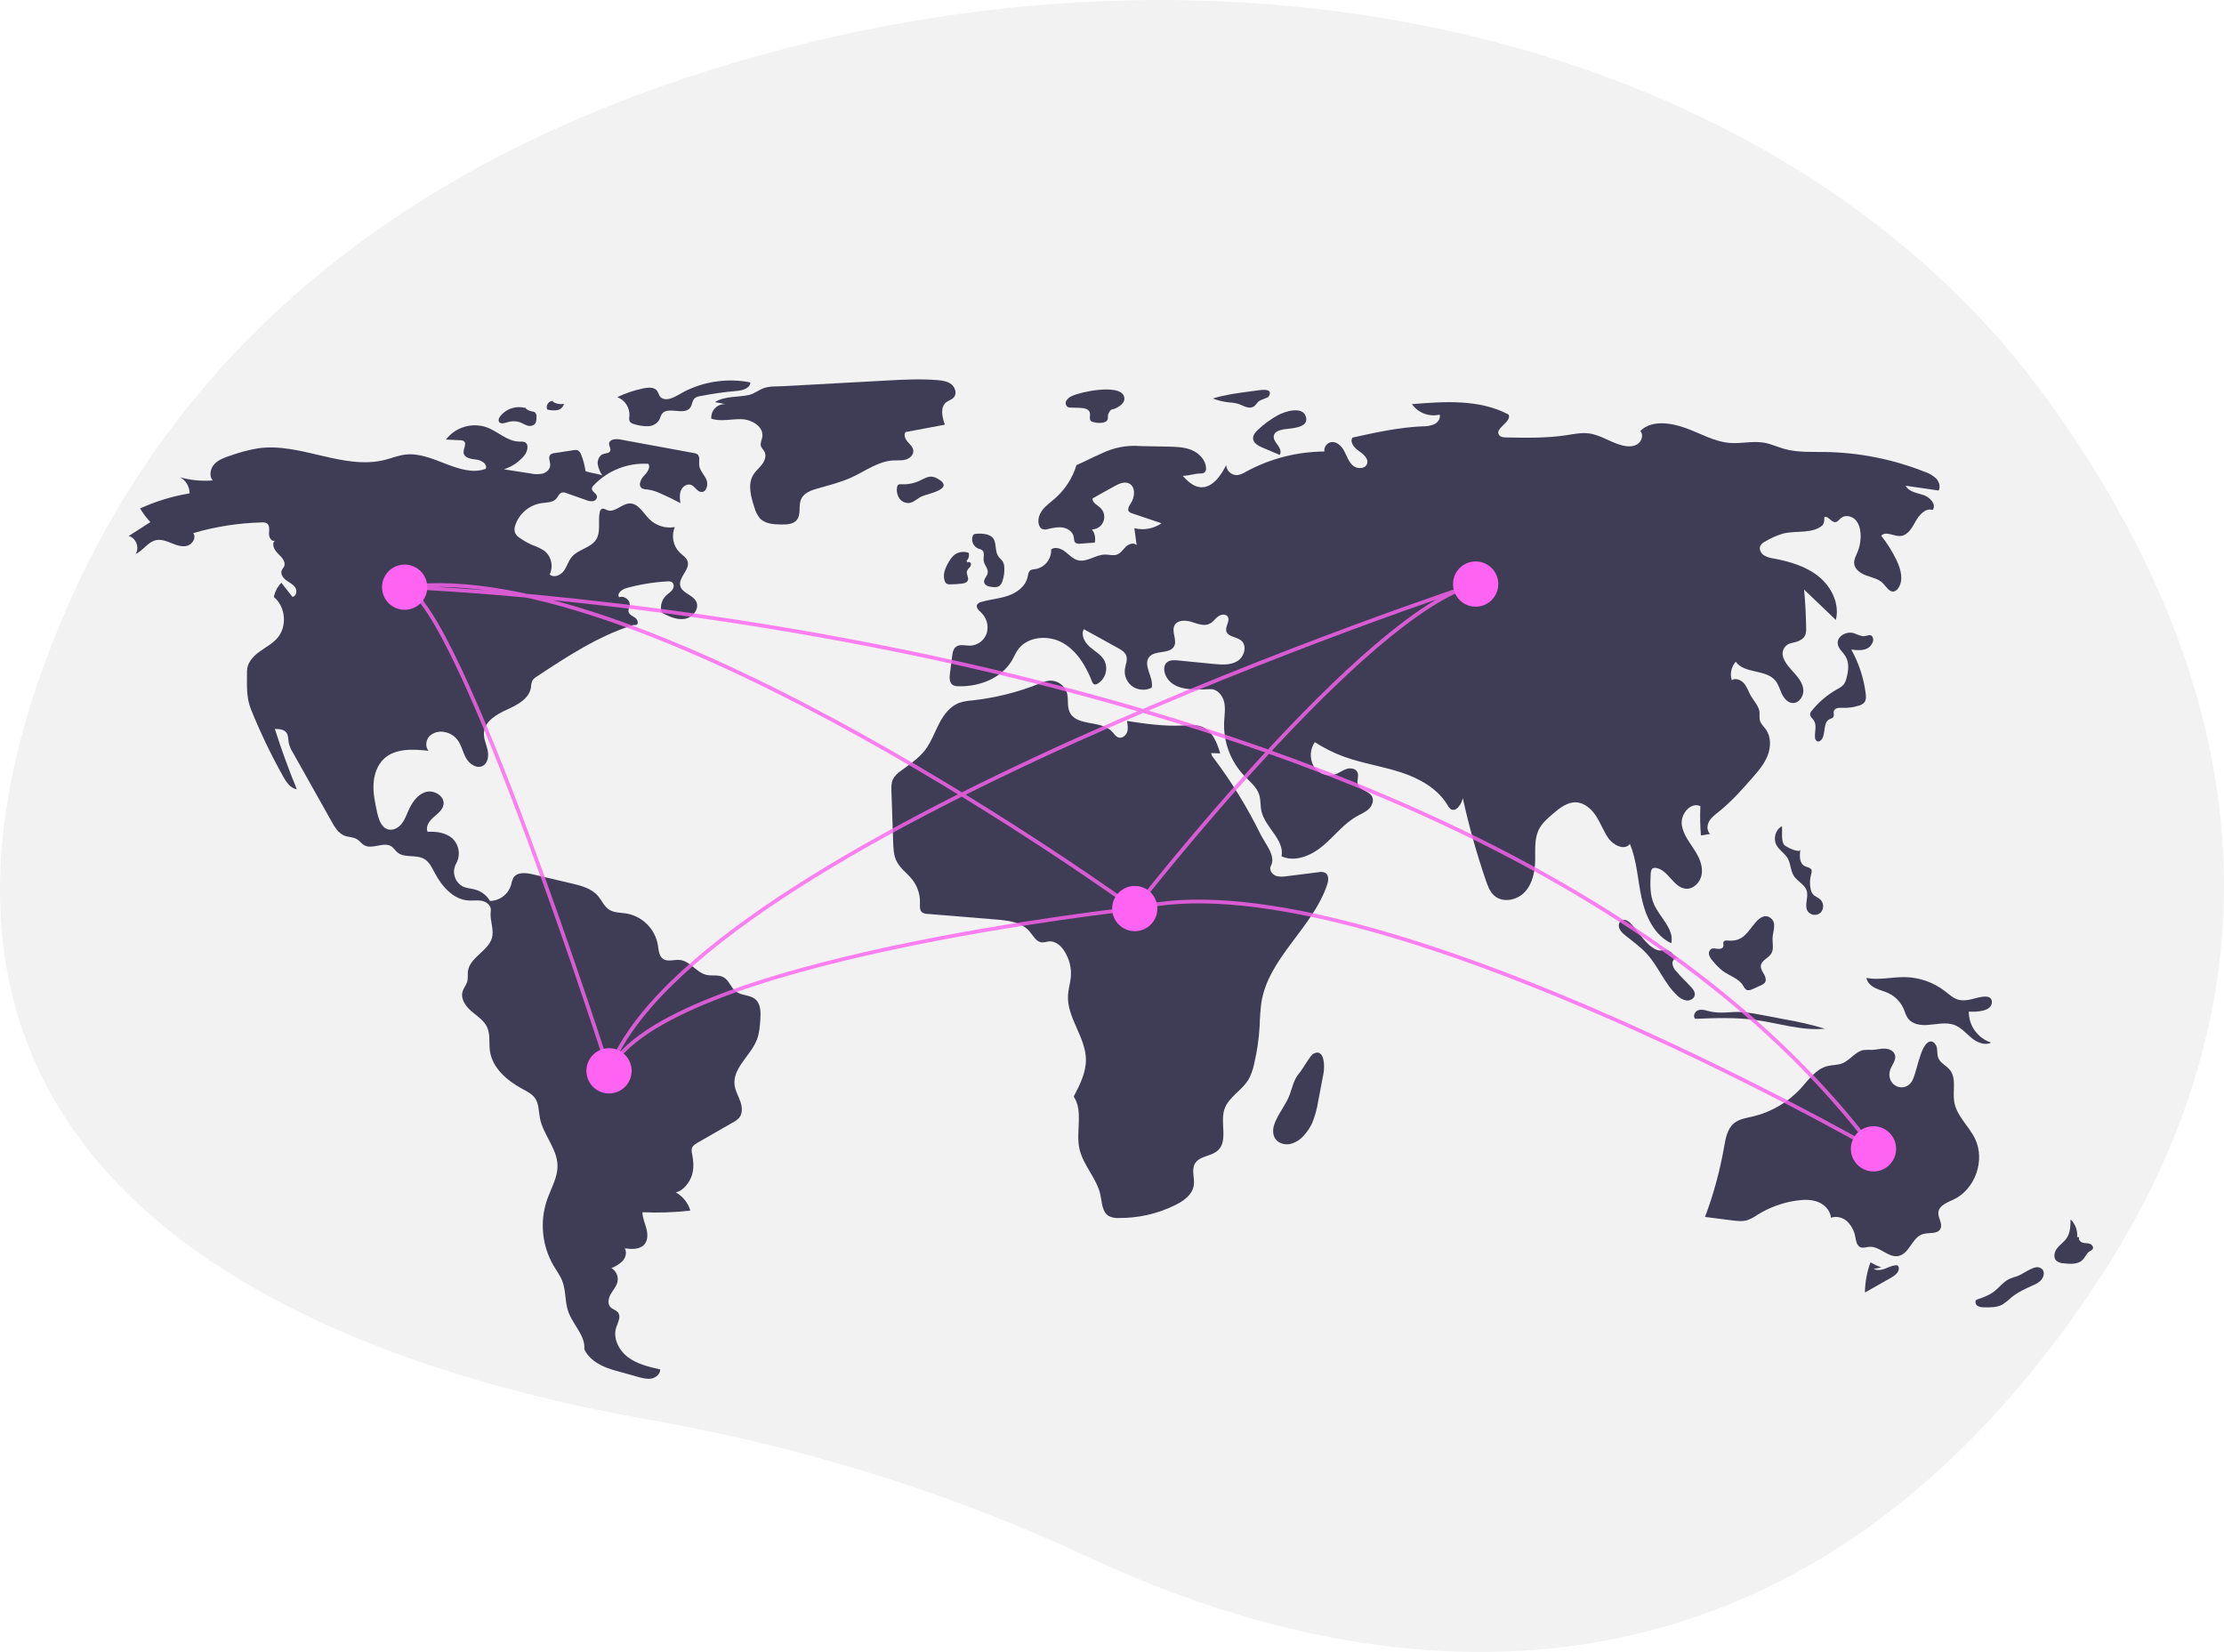
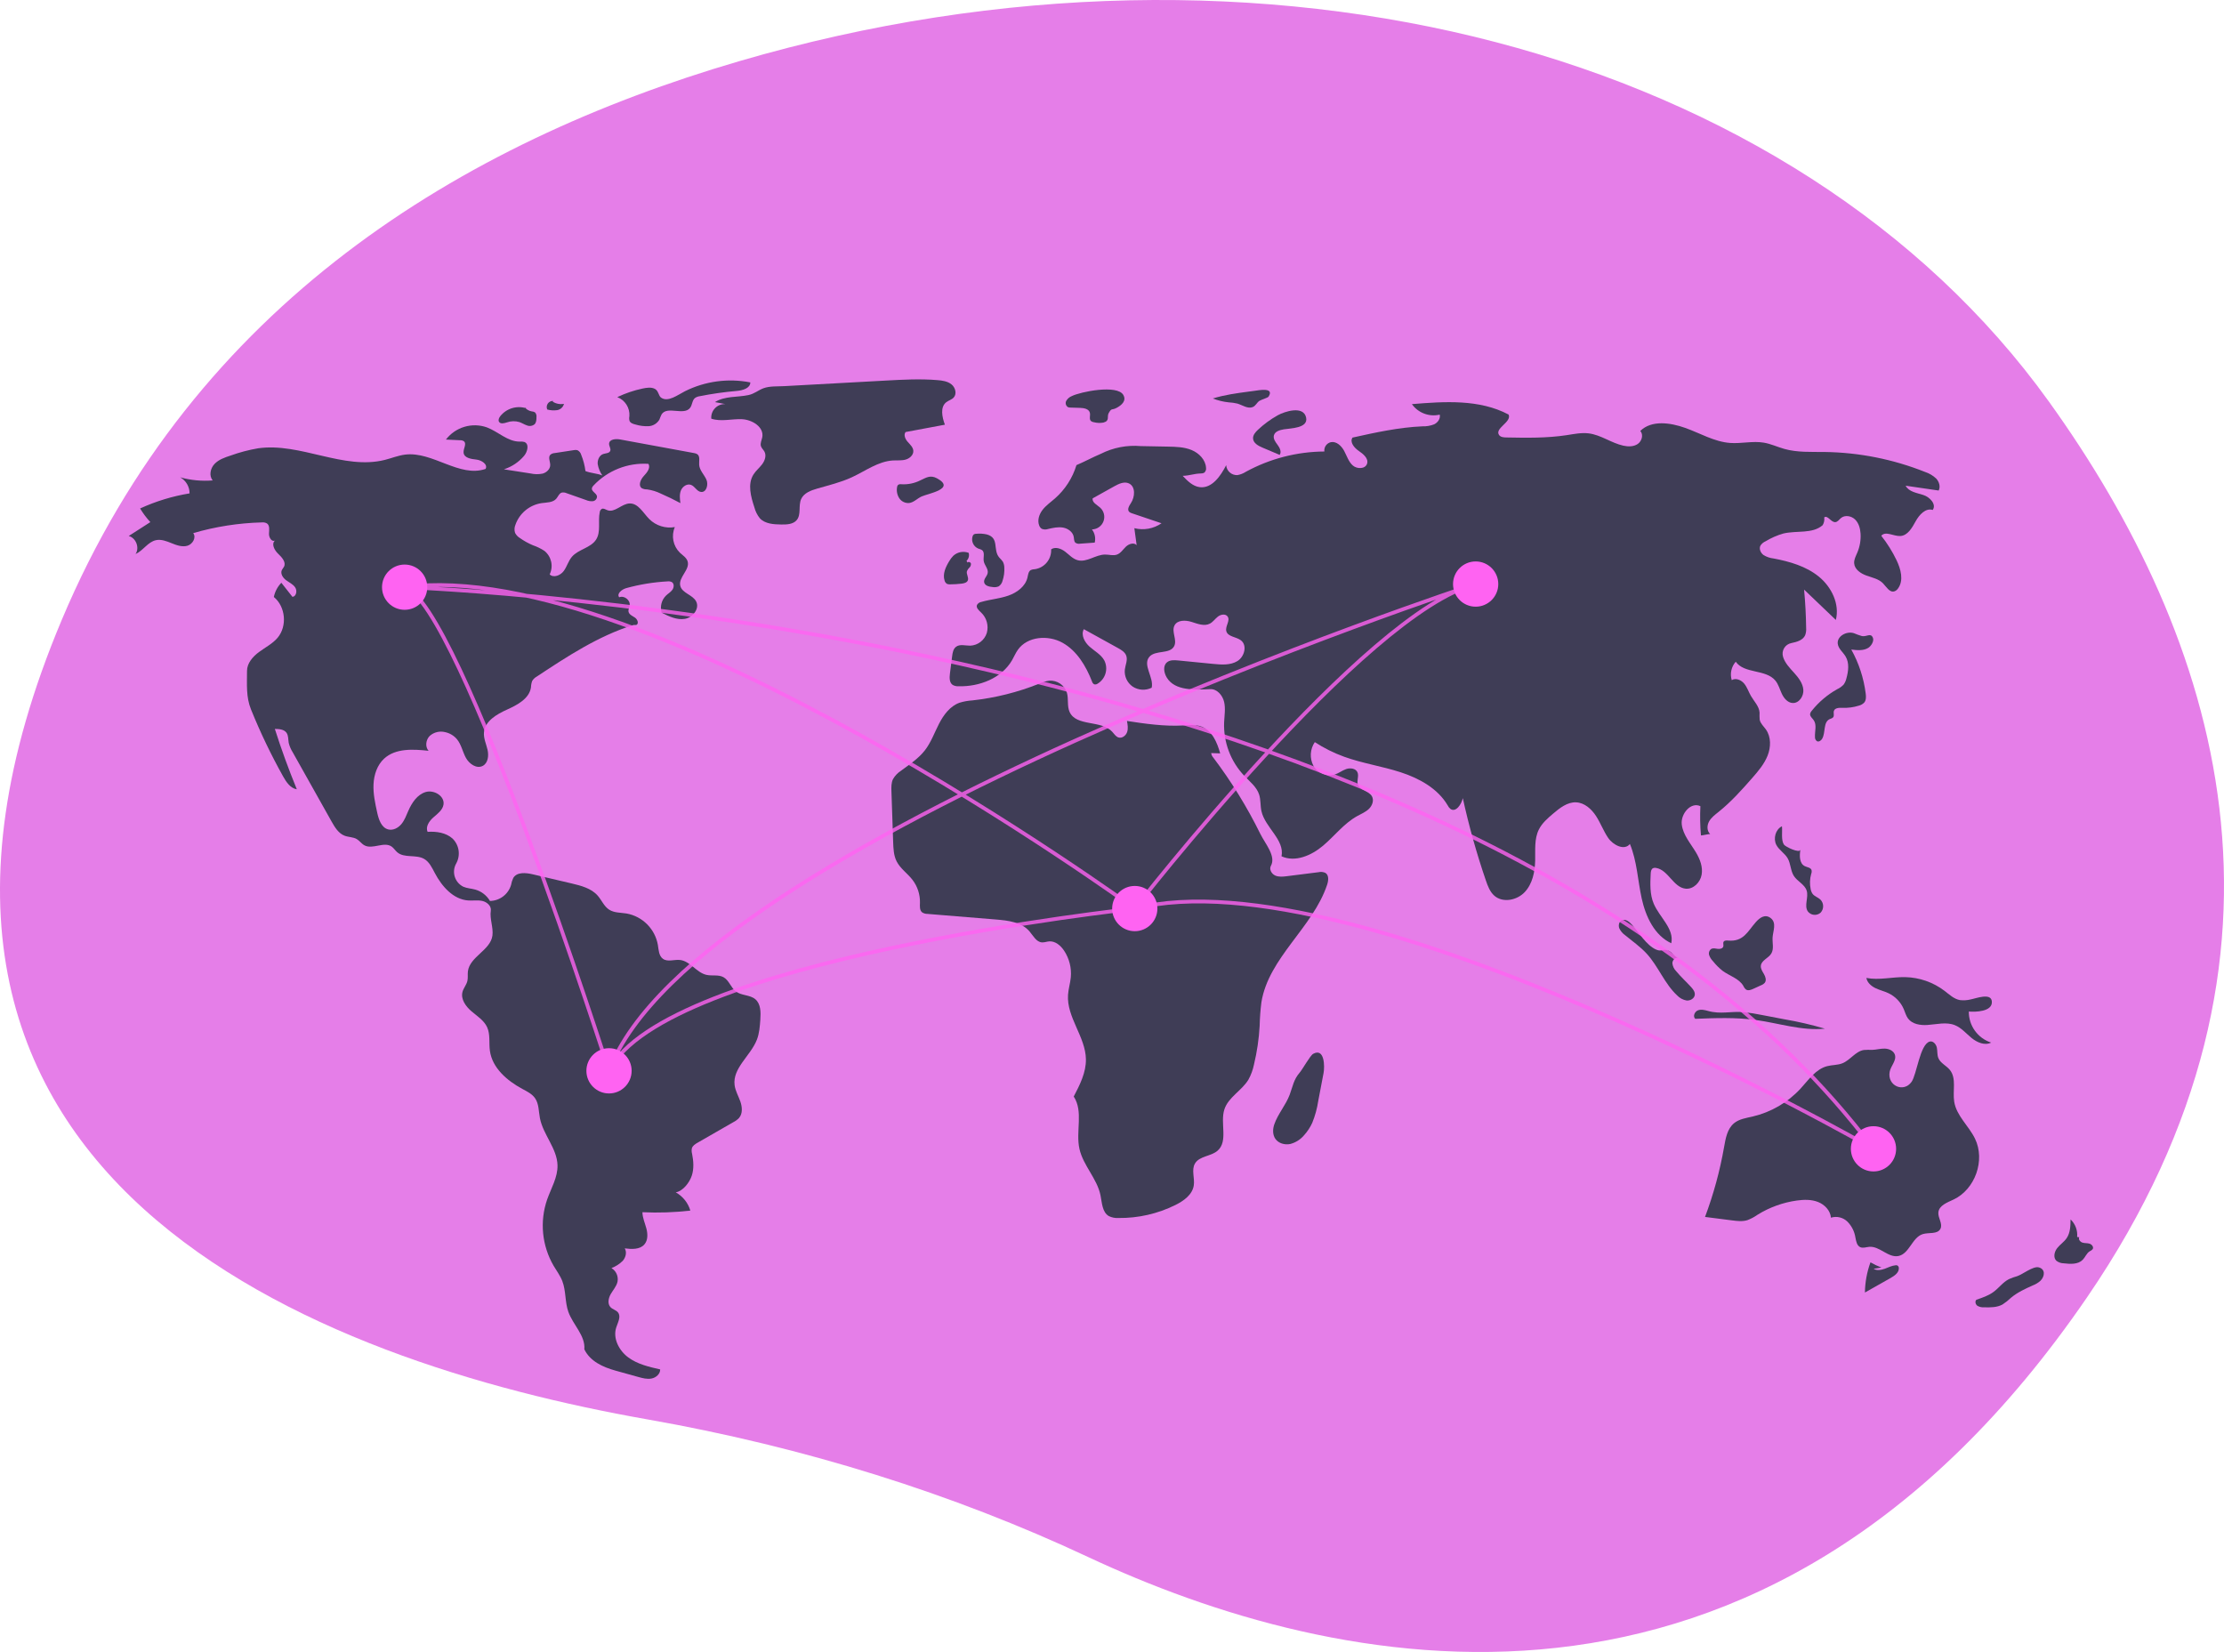
<svg xmlns="http://www.w3.org/2000/svg" id="e37c00f5-ff96-45aa-87ea-1a24b78ba7bd" data-name="Layer 1" width="1176.606" height="873.979" viewBox="0 0 1176.606 873.979">
-   <path d="M1095.664,225.463C962.121,39.632,680.019-35.748,402.58,45.439,255.907,88.36,114.487,174.358,44.402,340.88-80.881,638.554,182.167,733.624,354.172,763.924c83.172,14.651,161.507,39.263,233.089,72.771C716.045,896.979,944,950.398,1115.894,699.286,1240.482,517.28,1184.616,349.244,1095.664,225.463Z" transform="translate(-11.69692 -13.01074)" fill="#f2f2f2" />
+   <path d="M1095.664,225.463C962.121,39.632,680.019-35.748,402.58,45.439,255.907,88.36,114.487,174.358,44.402,340.88-80.881,638.554,182.167,733.624,354.172,763.924c83.172,14.651,161.507,39.263,233.089,72.771C716.045,896.979,944,950.398,1115.894,699.286,1240.482,517.28,1184.616,349.244,1095.664,225.463Z" transform="translate(-11.69692 -13.01074)" fill="#E57EE8" />
  <path d="M321.429,262.228a34.385,34.385,0,0,0-2.248-8.605,3.895,3.895,0,0,0-1.98-2.439,4.08,4.08,0,0,0-1.965-.022l-10.087,1.544a3.867,3.867,0,0,0-2.302.894c-1.314,1.382-.02,3.607-.06,5.513-.045,2.143-1.95,3.883-4.015,4.459a15.177,15.177,0,0,1-6.38-.079l-14.105-2.192a23.256,23.256,0,0,0,10.671-7.121c1.856-2.199,2.844-6.304.161-7.345a6.585,6.585,0,0,0-2.45-.197c-6.391.05-11.419-5.286-17.402-7.533a19.241,19.241,0,0,0-21.655,6.455l7.514.362a3.335,3.335,0,0,1,2.001.534c1.647,1.353-.401,3.952-.169,6.07.301,2.752,3.956,3.34,6.711,3.619s6.25,2.517,4.925,4.948c-13.847,4.769-27.937-9.323-42.479-7.588-3.68.439-7.156,1.885-10.749,2.794-21.951,5.554-44.644-9.264-67.068-6.126a85.163,85.163,0,0,0-14.64,3.861c-3.052,1.002-6.235,2.085-8.453,4.409s-3.061,6.298-.961,8.729a49.126,49.126,0,0,1-17.216-1.636,9.645,9.645,0,0,1,4.959,8.5A102.145,102.145,0,0,0,85.821,282.014a44.073,44.073,0,0,0,5.416,7.215l-11.445,7.353c3.867.974,5.866,6.247,3.617,9.54,4.009-1.784,6.494-6.398,10.782-7.333,2.809-.613,5.667.536,8.331,1.616s5.593,2.126,8.352,1.316,4.793-4.387,3.04-6.666a142.719,142.719,0,0,1,36.253-5.664,4.547,4.547,0,0,1,2.746.521c1.598,1.109,1.178,3.504,1.092,5.447s1.429,4.497,3.165,3.621c-2.043,1.772-.297,5.108,1.664,6.971s4.323,4.434,3.123,6.858c-.313.633-.845,1.139-1.146,1.777-.89,1.884.523,4.081,2.189,5.332s3.707,2.126,4.864,3.858.632,4.765-1.438,5.007l-5.882-7.469a15.314,15.314,0,0,0-3.974,7.53c6.238,5.099,7.176,15.478,1.954,21.613-2.669,3.135-6.464,5.04-9.776,7.486s-6.377,5.928-6.369,10.045c.014,7.113-.567,13.721,2.099,20.316a312.966,312.966,0,0,0,16.99,35.447c1.681,3.006,3.853,6.301,7.258,6.819q-6.455-15.714-11.621-31.917c2.243.009,4.836.187,6.151,2.004,1.089,1.505.855,3.551,1.193,5.378a16.659,16.659,0,0,0,2.124,4.994L187.123,447.636c1.704,3.034,3.658,6.292,6.913,7.521,2.082.786,4.49.638,6.406,1.769,1.502.887,2.513,2.46,4.044,3.296,4.329,2.361,10.349-2.167,14.394.652,1.157.806,1.893,2.087,2.958,3.01,3.736,3.236,9.865,1.071,14.179,3.485,2.78,1.556,4.22,4.667,5.703,7.486,3.714,7.062,9.723,13.981,17.683,14.543,2.5.177,5.054-.297,7.498.259s4.85,2.689,4.457,5.164c-.673,4.244,1.424,8.891.861,13.151-1.026,7.76-12.032,11.169-12.978,18.939-.207,1.701.117,3.457-.288,5.122-.496,2.041-2.029,3.702-2.574,5.731-1.032,3.844,1.722,7.67,4.748,10.256s6.635,4.816,8.289,8.437c1.748,3.827.89,8.289,1.458,12.457,1.241,9.1,9.102,15.847,17.191,20.197,2.465,1.325,5.111,2.608,6.706,4.908,2.082,3.001,1.875,6.957,2.57,10.543,1.703,8.782,9.095,16.017,9.305,24.96.149,6.356-3.384,12.122-5.495,18.12a42.257,42.257,0,0,0,3.451,35.046c1.579,2.666,3.467,5.18,4.584,8.07,1.993,5.158,1.346,11.02,3.184,16.235,2.43,6.895,9.106,12.589,8.467,19.872,3.031,6.294,9.724,9.387,16.454,11.26l12.062,3.357c2.309.643,4.723,1.291,7.074.825s4.596-2.418,4.535-4.815c-5.915-1.334-12.019-2.752-16.895-6.357s-8.216-10.023-6.366-15.797c.858-2.678,2.683-5.769.948-7.982-.993-1.267-2.81-1.598-3.931-2.753-1.748-1.803-1.147-4.831.109-7.005s3.073-4.116,3.579-6.576a6.861,6.861,0,0,0-3.216-7.138,17.054,17.054,0,0,0,5.97-3.831c1.57-1.793,2.295-4.557,1.06-6.595,3.668.465,7.997.693,10.405-2.113,1.923-2.24,1.79-5.59,1.031-8.442s-2.044-5.624-2.084-8.575a156.267,156.267,0,0,0,25.353-.86,16.439,16.439,0,0,0-7.708-9.654c3.811-.645,7.282-5.207,8.486-8.879s.897-7.673.153-11.465a6.152,6.152,0,0,1-.114-3.004c.429-1.368,1.772-2.202,3.015-2.916l18.914-10.863a11.017,11.017,0,0,0,3.025-2.233c1.982-2.328,1.688-5.841.673-8.725s-2.64-5.595-3.031-8.627c-1.169-9.068,8.538-15.574,11.813-24.109,1.286-3.35,1.548-6.991,1.796-10.57.267-3.844.287-8.31-2.665-10.787-2.829-2.375-7.251-1.845-10.211-4.054-2.714-2.025-3.651-5.958-6.616-7.594-2.693-1.486-6.07-.541-9.065-1.239-5.274-1.23-8.592-7.308-13.978-7.871-3.039-.318-6.478,1.168-8.969-.602-2.195-1.559-2.283-4.694-2.7-7.353a20.536,20.536,0,0,0-16.575-16.628c-3.133-.502-6.544-.312-9.209-2.033-2.699-1.744-3.937-5.008-6.057-7.422-3.417-3.891-8.798-5.274-13.84-6.459l-20.506-4.821c-3.64-.856-8.332-1.31-10.286,1.879a14.738,14.738,0,0,0-1.217,3.827,11.85,11.85,0,0,1-11.144,8.388,13.179,13.179,0,0,0-7.772-6.013c-2.079-.579-4.305-.644-6.288-1.496a8.833,8.833,0,0,1-3.833-12.253,10.995,10.995,0,0,0-1.879-13.225c-3.487-3.131-8.532-3.887-13.207-3.574-1.225-2.672.823-5.687,3.03-7.629s4.886-3.851,5.366-6.751c.756-4.561-5.064-8.026-9.483-6.666s-7.24,5.652-9.104,9.883c-1.07,2.428-1.979,4.984-3.667,7.031s-4.405,3.513-6.975,2.856c-3.639-.93-5.044-5.253-5.849-8.921-1.081-4.922-2.167-9.912-1.941-14.946s1.923-10.203,5.635-13.61c6.049-5.553,15.328-5.009,23.491-4.123-1.929-2.173-1.452-5.835.612-7.881a8.96,8.96,0,0,1,8.121-1.995,11.191,11.191,0,0,1,6.291,3.762c2.32,2.828,2.979,6.647,4.733,9.857s5.696,5.948,8.923,4.226c2.787-1.488,3.23-5.353,2.536-8.435s-2.167-6.08-1.916-9.229c.479-6.01,6.709-9.627,12.206-12.102S291.737,382.615,292.608,376.65a10.73,10.73,0,0,1,.652-3.42,6.709,6.709,0,0,1,2.461-2.315c16.044-10.603,32.355-21.335,50.692-27.129.954-.301,1.066.034,2.038-.203,1.361-.786.459-2.962-.846-3.838s-3.048-1.549-3.379-3.085c-.243-1.129.422-2.238.595-3.381.425-2.807-2.933-5.399-5.541-4.276-1.473-1.951,1.442-4.217,3.798-4.866a103.15,103.15,0,0,1,21.67-3.54,3.903,3.903,0,0,1,2.466.419c1.231.853,1.074,2.808.201,4.025s-2.229,1.981-3.316,3.011a9.053,9.053,0,0,0-2.348,9.105c3.826,1.946,7.986,3.95,12.223,3.264s7.999-5.447,6.007-9.249c-1.855-3.541-7.426-4.34-8.384-8.221-1.122-4.544,5.31-8.585,3.862-13.035-.635-1.949-2.577-3.097-4.068-4.504a12.221,12.221,0,0,1-2.674-13.552,15.419,15.419,0,0,1-13.523-4.232c-3.234-3.264-5.815-8.414-10.408-8.267-4.215.134-7.845,5.051-11.786,3.551-.97-.369-1.992-1.12-2.931-.68a2.422,2.422,0,0,0-1.093,1.815c-1.002,4.788.721,10.244-1.888,14.382-2.84,4.503-9.409,5.127-12.852,9.187-1.869,2.204-2.593,5.174-4.311,7.498s-5.364,3.801-7.425,1.776a10.235,10.235,0,0,0-2.78-12.445,27.309,27.309,0,0,0-6.141-2.987,36.422,36.422,0,0,1-6.861-3.824,6.758,6.758,0,0,1-2.519-2.695,6.141,6.141,0,0,1,.172-4.262,17.426,17.426,0,0,1,13.867-11.494c2.745-.373,5.94-.242,7.756-2.333.961-1.107,1.465-2.78,2.861-3.229a4.219,4.219,0,0,1,2.641.325l10.245,3.606a7.191,7.191,0,0,0,3.65.604,2.474,2.474,0,0,0,2.14-2.6c-.327-1.701-2.945-2.518-2.707-4.234a2.827,2.827,0,0,1,.857-1.441,36.629,36.629,0,0,1,29.051-11.472c1.293,2.124-.752,4.639-2.454,6.452s-3.069,5.052-1.011,6.448a5.643,5.643,0,0,0,2.728.614,23.819,23.819,0,0,1,7.261,2.202q5.311,2.311,10.417,5.057c-.301-2.245-.588-4.609.263-6.708s3.269-3.745,5.381-2.928c2.036.788,3.079,3.483,5.248,3.73,2.893.329,4.034-3.944,2.826-6.593s-3.6-4.867-3.8-7.772c-.135-1.96.611-4.39-.954-5.576a4.26,4.26,0,0,0-1.847-.648l-39.084-7.192c-2.321-.427-5.674-.1-5.777,2.258-.057,1.316,1.118,2.618.597,3.828-.556,1.291-2.381,1.173-3.711,1.63-2.063.709-3.098,3.158-2.9,5.331a14.834,14.834,0,0,0,2.448,6.008C327.82,263.487,323.971,263.291,321.429,262.228Z" transform="translate(-11.69692 -13.01074)" fill="#3f3d56" />
  <path d="M290.244,229.051a12.656,12.656,0,0,0-13.902,4.164c-.644.847-1.184,2.015-.645,2.933.772,1.315,2.741.796,4.192.325a10.549,10.549,0,0,1,6.621-.158c1.363.468,2.581,1.295,3.95,1.745a3.978,3.978,0,0,0,4.056-.593c.939-.958.998-2.447 1-3.788a3.047,3.047,0,0,0-.776-2.504,3.981,3.981,0,0,0-1.796-.531,6.185,6.185,0,0,1-3.619-2.115" transform="translate(-11.69692 -13.01074)" fill="#3f3d56" />
  <path d="M304.337,225.127a3.22,3.22,0,0,0-3.112,4.534,13.05,13.05,0,0,0,5.203.339,4.447,4.447,0,0,0,3.637-3.334,8.372,8.372,0,0,1-5.928-1.132" transform="translate(-11.69692 -13.01074)" fill="#3f3d56" />
  <path d="M351.62,218.574a59.853,59.853,0,0,0-13.342,4.532,10.024,10.024,0,0,1,6.402,10.068,5.243,5.243,0,0,0,.061,2.489c.49,1.188,1.91,1.634,3.158,1.939a20.823,20.823,0,0,0,6.927.884,7.056,7.056,0,0,0,5.734-3.504,24.972,24.972,0,0,1,1.192-2.819c2.992-4.557,11.881.953,15.094-3.451,1.132-1.552,1.028-3.887,2.503-5.116a5.624,5.624,0,0,1,2.574-.982,180.731,180.731,0,0,1,19.548-2.784c3.109-.271,7.162-1.387,7.188-4.508a54.149,54.149,0,0,0-34.541,4.647c-3.85,1.929-8.943,5.985-12.652,3.429-1.389-.957-1.32-3.535-3.231-4.612C356.281,217.686,353.694,218.133,351.62,218.574Z" transform="translate(-11.69692 -13.01074)" fill="#3f3d56" />
  <path d="M389.919,225.736l5.497,1.056a7.124,7.124,0,0,0-7.413,7.72c5.148,1.72,10.761.046,16.184.275s11.733,4.102,10.807,9.451c-.28,1.617-1.214,3.233-.728,4.801.34,1.099,1.31,1.878,1.856,2.89,1.14,2.109.229,4.776-1.21,6.693s-3.374,3.446-4.637,5.483c-3.142,5.067-1.357,11.617.515,17.277a15.231,15.231,0,0,0,2.929,5.849c2.773,2.948,7.292,3.205,11.338,3.264,2.945.043,6.32-.103,8.182-2.385,2.432-2.979.731-7.628,2.332-11.125,1.454-3.176,5.159-4.538,8.515-5.504,6.149-1.77,12.416-3.275,18.229-5.949,7.219-3.32,13.965-8.495,21.899-8.922,2.226-.12,4.507.143,6.651-.467s4.181-2.464,4.019-4.687c-.139-1.9-1.746-3.294-3.002-4.726s-2.242-3.634-1.088-5.149l20.797-3.884c-1.474-4.017-2.623-9.309.765-11.924,1.222-.944,2.859-1.321,3.899-2.461,1.774-1.944.882-5.293-1.166-6.946s-4.816-2.037-7.438-2.255c-9.119-.757-18.29-.257-27.426.244q-26.79,1.468-53.58,2.937c-3.595.197-7.746-.104-11.044,1.123-2.792,1.038-4.776,2.945-7.969,3.614C401.739,223.264,395.252,222.427,389.919,225.736Z" transform="translate(-11.69692 -13.01074)" fill="#3f3d56" />
  <path d="M488.403,269.189a2.212,2.212,0,0,0-1.6.363,2.02,2.02,0,0,0-.521,1.234,8.149,8.149,0,0,0,1.184,5.832,5.711,5.711,0,0,0,5.228,2.506c2.475-.316,4.3-2.427,6.575-3.458,3.507-1.587,18.403-4.061,8.099-9.627-3.551-1.918-5.845-.225-8.644,1.039A19.669,19.669,0,0,1,488.403,269.189Z" transform="translate(-11.69692 -13.01074)" fill="#3f3d56" />
  <path d="M578.653,222.593a5.883,5.883,0,0,0-2.862,2.492,2.514,2.514,0,0,0,.943,3.335,3.752,3.752,0,0,0,1.404.223l4.892.146c2.078.062,4.674.505,5.233,2.508.415,1.487-.513,3.398.606,4.461a3.155,3.155,0,0,0,1.664.649,11.341,11.341,0,0,0,4.929.159c3.56-.955,1.689-3.127,2.81-5.062,1.715-2.96,1.418-1.168,4.441-2.864,2.232-1.253,5.116-3.525,3.253-6.718C602.727,216.368,583.434,220.208,578.653,222.593Z" transform="translate(-11.69692 -13.01074)" fill="#3f3d56" />
  <path d="M675.212,219.802l-2.841.379c-6.406.855-12.848,1.718-19.018,3.641a31.652,31.652,0,0,0,8.329,2.044,25.585,25.585,0,0,1,4.665.663c2.725.811,5.471,2.906,8.104,1.833,1.632-.665,2.165-2.365,3.517-3.266.934-.622,4.475-1.629,4.871-2.257C686.04,217.764,677.672,219.474,675.212,219.802Z" transform="translate(-11.69692 -13.01074)" fill="#3f3d56" />
  <path d="M687.686,232.713A53.277,53.277,0,0,0,677.203,240.39c-1.335,1.255-2.698,2.815-2.577,4.643.161,2.429,2.749,3.839,4.991,4.788l9.081,3.845c1.102-1.553.093-3.696-1.045-5.222s-2.492-3.291-1.989-5.128c.574-2.095,3.129-2.81,5.271-3.171,3.491-.588,12.907-.541,11.776-6.167C701.378,227.35,691.19,230.754,687.686,232.713Z" transform="translate(-11.69692 -13.01074)" fill="#3f3d56" />
  <path d="M685.86,607.84c-.865,2.503-.947,5.451.549,7.637,1.678,2.452,5.036,3.366,7.942,2.744a14.307,14.307,0,0,0,7.374-4.741,25.392,25.392,0,0,0,4.241-6.504,50.767,50.767,0,0,0,3.144-11.502l2.82-14.804c.63-3.309.606-13.452-5.475-10.147-1.661.903-5.508,8.031-7.249,10.053-3.138,3.643-3.553,7.178-5.205,11.592C691.931,597.695,687.773,602.303,685.86,607.84Z" transform="translate(-11.69692 -13.01074)" fill="#3f3d56" />
  <path d="M1007.042,683.597a44.332,44.332,0,0,1-5.778-2.751,48.707,48.707,0,0,0-2.929,15.965l13.616-7.705c2.048-1.159,4.37-2.769,4.326-5.123a1.621,1.621,0,0,0-.753-1.474,1.836,1.836,0,0,0-.955-.112c-2.019.168-3.86,1.162-5.764,1.853s-4.132,1.056-5.879.031" transform="translate(-11.69692 -13.01074)" fill="#3f3d56" />
  <path d="M1078.869,688.172a29.472,29.472,0,0,0-4.366,1.567c-3.125,1.59-5.25,4.609-8.062,6.703-2.691,2.004-5.93,3.104-9.11,4.174-.935.827-.506,2.492.51,3.218a6.315,6.315,0,0,0,3.596.808c3.303.073,6.784.105,9.677-1.491a30.518,30.518,0,0,0,4.556-3.616c3.383-2.823,7.446-4.685,11.467-6.485a13.162,13.162,0,0,0,3.997-2.39c2.527-2.49,2.705-6.331-.939-7.178C1087.251,682.798,1081.672,687.265,1078.869,688.172Z" transform="translate(-11.69692 -13.01074)" fill="#3f3d56" />
  <path d="M1110.605,667.441a11.359,11.359,0,0,0-3.475-9.307c-.037,3.428-.141,7.079-2.069,9.914-1.374,2.02-3.527,3.384-5.032,5.307s-2.173,4.973-.408,6.661a6.615,6.615,0,0,0,3.92,1.35c3.514.414,7.581.644,10.045-1.894,1.345-1.386,1.999-3.438,3.64-4.456a4.429,4.429,0,0,0,1.597-1.143c.677-1.077-.399-2.496-1.611-2.884s-2.547-.206-3.764-.574-2.335-1.738-1.71-2.846" transform="translate(-11.69692 -13.01074)" fill="#3f3d56" />
  <path d="M1054.2,541.77a15.795,15.795,0,0,1-5.636.332c-3.128-.575-5.563-2.933-8.088-4.866A35.677,35.677,0,0,0,1019.63,529.953c-6.863-.13-13.789,1.73-20.529.433.44,2.449,2.536,4.286,4.772,5.378s4.704,1.641,6.951,2.711a16.597,16.597,0,0,1,8.039,8.363c.724,1.689,1.179,3.528,2.275,5.003,2.241,3.015,6.488,3.677,10.236,3.43,4.887-.321,9.991-1.727,14.537.094,3.478,1.393,5.967,4.437,8.871,6.804s6.994,4.124,10.329,2.416a17.075,17.075,0,0,1-11.814-16.43c3.27.301,12.69.184,12.183-5.373C1065.05,538.072,1057.008,541.262,1054.2,541.77Z" transform="translate(-11.69692 -13.01074)" fill="#3f3d56" />
  <path d="M1011.417,580.087c.581-3.185,3.757-5.997,2.767-9.08-.684-2.132-3.156-3.184-5.394-3.237s-4.437.614-6.675.677a32.53,32.53,0,0,0-4.371.062c-4.442.73-7.181,5.387-11.367,7.042-2.546,1.007-5.406.814-8.053,1.51-6.01,1.58-9.813,7.259-14.014,11.838a50.011,50.011,0,0,1-25.384,14.804c-3.417.791-7.09,1.297-9.807,3.517-3.597,2.939-4.482,7.977-5.282,12.552a207.333,207.333,0,0,1-10.093,37.051l14.27,1.822c2.713.346,5.524.685,8.139-.118a23.628,23.628,0,0,0,5.353-2.852,53.442,53.442,0,0,1,20.879-7.537c3.737-.513,7.655-.607,11.162.782s6.516,4.539,6.809,8.3a8.767,8.767,0,0,1,8.762,2.131,15.231,15.231,0,0,1,4.183,8.351c.376,1.952.752,4.292,2.564,5.111,1.478.668,3.173-.051,4.79-.181,5.486-.439,10.039,5.958,15.432,4.857,5.784-1.181,7.203-9.843,12.846-11.578,3.241-.996,7.786.215,9.338-2.799,1.368-2.657-1.361-5.723-1.08-8.698.346-3.663,4.667-5.218,7.998-6.781,11.484-5.389,16.934-20.845,11.369-32.245-3.297-6.754-9.785-12.071-10.983-19.491-.922-5.709,1.329-12.366-2.311-16.859-1.852-2.286-4.987-3.548-6.088-6.275-.694-1.717-.415-3.665-.788-5.479s-1.956-3.711-3.747-3.241c-5.199,1.365-6.858,17.425-9.641,21.327C1018.77,591.302,1010.084,587.395,1011.417,580.087Z" transform="translate(-11.69692 -13.01074)" fill="#3f3d56" />
  <path d="M915.322,547.838c-1.777-.498-3.717-.989-5.419-.277s-2.696,3.211-1.33,4.451c10.688-.416,21.442-.83,32.04.622,12.21,1.672,24.294,5.815,36.558,4.596a186.054,186.054,0,0,0-21.326-4.949l-12.006-2.293a92.83,92.83,0,0,0-9.749-1.506C927.241,547.916,922.057,549.726,915.322,547.838Z" transform="translate(-11.69692 -13.01074)" fill="#3f3d56" />
  <path d="M926.023,510.612c-.887-.074-1.986-.138-2.445.625-.439.729.063,1.692-.172,2.509-.322,1.117-1.785,1.402-2.937,1.25s-2.398-.516-3.419.039a2.898,2.898,0,0,0-1.121,3.292,8.475,8.475,0,0,0,1.976,3.15,32.185,32.185,0,0,0,5.128,5.143c3.674,2.712,8.65,4.018,10.964,7.955a5.278,5.278,0,0,0,1.464,1.971c1.111.704,2.559.168,3.755-.378l4.192-1.915a4.762,4.762,0,0,0,1.96-1.333c.958-1.299.369-3.147-.434-4.547s-1.833-2.849-1.66-4.454c.308-2.862,3.987-3.956,5.5-6.405,1.525-2.468.532-5.648.708-8.544.206-3.387,2.334-7.792-1.09-10.323-2.91-2.151-5.691-.163-7.78,2.211C936.205,505.866,934.122,511.288,926.023,510.612Z" transform="translate(-11.69692 -13.01074)" fill="#3f3d56" />
  <path d="M951.468,460.009c1.431,2.74,4.415,4.376,5.975,7.044,1.692,2.893,1.499,6.63,3.334,9.434,1.883,2.877,5.672,4.404,6.728,7.675,1.153,3.572-1.463,7.913.622,11.034a4.632,4.632,0,0,0,6.794.624,4.984,4.984,0,0,0-.206-6.954c-1.234-1.126-3.007-1.612-4.038-2.927a6.141,6.141,0,0,1-1.046-2.546,16.669,16.669,0,0,1,.262-7.989,3.555,3.555,0,0,0,.201-2.09c-.464-1.349-2.29-1.444-3.572-2.07-2.911-1.421-2.841-5.53-2.332-8.729-.339,2.13-7.926-1.493-8.72-2.699-1.578-2.397-.719-7.02-1.032-9.669C951.032,451.791,949.718,456.659,951.468,460.009Z" transform="translate(-11.69692 -13.01074)" fill="#3f3d56" />
  <path d="M875.031,502.171c-1.4-1.568-3.51-3.208-5.387-2.262-1.432.721-1.826,2.703-1.265,4.205a9.257,9.257,0,0,0,3.055,3.642c3.913,3.227,8.126,6.139,11.539,9.89,6.108,6.713,9.344,15.77,15.987,21.954a8.967,8.967,0,0,0,5.034,2.724c1.935.18,4.109-1.059,4.331-2.99.183-1.591-.926-3.014-2.009-4.193-2.581-2.807-5.406-5.391-7.842-8.323a6.994,6.994,0,0,1-2.004-4.186c-.012-1.579,1.428-3.232,2.958-2.841-1.861-.476-3.241-3.576-5.972-4.159-2.282-.487-2.835.926-5.551-.239C882.724,513.172,878.659,506.233,875.031,502.171Z" transform="translate(-11.69692 -13.01074)" fill="#3f3d56" />
  <path d="M996.764,349.525a42.899,42.899,0,0,1-4.377-1.563c-3.847-1.155-8.936,1.673-8.423,5.656.341,2.647,2.804,4.431,4.164,6.727,2.017,3.404,1.479,7.722.419,11.535a9.017,9.017,0,0,1-1.455,3.282A11.116,11.116,0,0,1,983.644,377.64a46.103,46.103,0,0,0-13.49,11.46,3.303,3.303,0,0,0-.815,1.536c-.183,1.345,1.168,2.325,1.933,3.446,1.698,2.492.471,5.845.638,8.855a2.504,2.504,0,0,0,1.055,2.197c1.023.52,2.236-.363,2.791-1.368,1.841-3.335.454-8.687,3.907-10.295.653-.304,1.445-.432,1.881-1.006.691-.91.024-2.258.375-3.346.526-1.633,2.76-1.707,4.475-1.634a25.398,25.398,0,0,0,8.724-1.161,5.807,5.807,0,0,0,2.888-1.672c1.032-1.288.941-3.12.734-4.758a64.492,64.492,0,0,0-7.62-23.25c3.033.387,6.333.723,8.95-.858,1.466-.885,3.223-3.532,2.496-5.334C1001.418,347.603,999.341,350.001,996.764,349.525Z" transform="translate(-11.69692 -13.01074)" fill="#3f3d56" />
  <path d="M607.915,394.431c.363,1.947.72,3.997.082,5.871s-2.645,3.441-4.54,2.867c-1.471-.446-2.32-1.925-3.365-3.052-5.808-6.27-18.912-2.64-22.5-10.397-1.464-3.166-.469-6.959-1.468-10.301a9.169,9.169,0,0,0-9.285-6.308,19.08,19.08,0,0,0-5.343,1.595,134.727,134.727,0,0,1-35.401,8.854,29.087,29.087,0,0,0-6.802,1.238c-4.988,1.808-8.396,6.432-10.821,11.151s-4.216,9.827-7.468,14.019c-3.417,4.406-8.206,7.491-12.673,10.828a12.93,12.93,0,0,0-4.181,4.382c-.968,1.988-.914,4.301-.839,6.511l.913,26.844c.117,3.453.265,7.029,1.81,10.119,1.93,3.858,5.742,6.386,8.386,9.794a19.183,19.183,0,0,1,3.98,12.251c-.056,1.777-.233,3.879,1.151,4.995a5.062,5.062,0,0,0,2.83.814l36.312,2.972c6.387.523,13.466,1.382,17.637,6.249,1.968,2.297,3.549,5.6,6.564,5.846,1.293.106,2.551-.425,3.845-.528,3.263-.258,6.13,2.218,7.939,4.946a21.943,21.943,0,0,1,3.525,14.08c-.297,3.112-1.261,6.137-1.469,9.256-.791,11.868,9.269,22.179,9.464,34.071.115,6.995-3.206,13.531-6.444,19.733,5.225,7.916.947,18.457,3.027,27.711,1.974,8.78,9.294,15.653,11.118,24.465.835,4.034.883,8.998,4.441,11.076a10.122,10.122,0,0,0,5.025,1.006,66.242,66.242,0,0,0,30.165-6.867c4.399-2.183,8.957-5.441,9.725-10.291.62-3.911-1.364-8.286.655-11.693,2.379-4.015,8.473-3.697,11.974-6.784,5.679-5.008,1.251-14.56,3.551-21.773,2.068-6.484,9.187-9.929,12.716-15.748a27.986,27.986,0,0,0,2.955-8.009,114.243,114.243,0,0,0,3.007-20.426,122.436,122.436,0,0,1,.924-12.511c3.805-23.638,27.173-39.466,34.76-62.174.725-2.169,1.065-5.057-.864-6.284a5.525,5.525,0,0,0-3.674-.385l-16.739,2.11c-2.079.262-4.283.507-6.192-.356s-3.278-3.279-2.265-5.114c2.843-5.15-3.005-11.657-5.603-16.935a249.894,249.894,0,0,0-24.885-40.357,4.102,4.102,0,0,1-1.091-2.369l4.751.158c-1.604-5.754-4.25-12.051-9.841-14.156-3.15-1.186-6.639-.776-10-.592C627.764,397.358,617.443,395.904,607.915,394.431Z" transform="translate(-11.69692 -13.01074)" fill="#3f3d56" />
  <path d="M637.399,264.755c2.519,2.675,5.342,5.512,8.987,5.978,6.438.824,11.067-5.834,14.014-11.617a5.676,5.676,0,0,0,5.923,5.251,11.693,11.693,0,0,0,4.455-1.742,87.765,87.765,0,0,1,41.579-10.748,4.49,4.49,0,0,1,3.429-4.936c2.955-.586,5.618,1.969,7.043,4.624s2.315,5.731,4.58,7.718,6.65,1.9,7.545-.977c.859-2.762-2.019-5.118-4.409-6.746s-4.91-4.642-3.301-7.046c12.213-2.704,24.502-5.417,37-5.955a15.494,15.494,0,0,0,6.228-1.073c1.906-.935,3.421-3.058,2.908-5.119a14.104,14.104,0,0,1-14.718-5.552c17.341-1.431,35.785-2.651,51.153,5.509,1.844,3.959-7.555,7.253-5.04,10.824.802,1.139,2.409,1.272,3.802,1.298,10.679.198,21.421.393,31.98-1.22,3.859-.589,7.756-1.421,11.63-.943,6.453.796,11.972,5.101,18.32,6.505,2.584.571,5.481.591,7.659-.912s3.114-4.925,1.329-6.878c5.977-5.858,15.897-4.406,23.783-1.602s15.355,7.327,23.701,7.953c5.985.448,12.053-1.162,17.966-.138,3.716.643,7.175,2.296,10.807,3.312,6.869,1.921,14.136,1.515,21.268,1.608a149.022,149.022,0,0,1,53.106,10.553,15.789,15.789,0,0,1,5.904,3.488c1.573,1.685,2.376,4.303,1.318,6.351l-17.473-2.553c1.646,3.241,5.905,3.793,9.364,4.911s7.045,4.938,4.966,7.92c-3.748-1.193-7.144,2.554-9.037,6.001s-4.2,7.576-8.127,7.786c-3.517.188-7.77-2.806-10.062-.133a68.629,68.629,0,0,1,8.085,12.927c2.265,4.718,3.878,10.663.817,14.908a3.864,3.864,0,0,1-2.066,1.602c-2.5.633-4.124-2.425-5.917-4.279-2.259-2.336-5.676-2.997-8.735-4.093s-6.282-3.25-6.521-6.491c-.149-2.016.916-3.891,1.7-5.754a22.17,22.17,0,0,0,1.684-9.944c-.172-2.735-.939-5.581-2.903-7.492s-5.356-2.517-7.465-.767c-.984.817-1.773,2.123-3.05,2.172-2.258.086-3.991-3.85-5.808-2.506a6.172,6.172,0,0,1-.839,4.128c-5.421,4.714-13.748,2.72-20.736,4.385a38.921,38.921,0,0,0-9.461,4.132,6.087,6.087,0,0,0-2.704,2.27c-.872,1.695.089,3.866,1.627,4.993a12.917,12.917,0,0,0,5.365,1.831c8.52,1.614,17.163,4.111,23.889,9.583s11.137,14.518,9.009,22.924l-16.801-16.054q.957,10.111,1.086,20.277a9.116,9.116,0,0,1-.533,3.9c-1.198,2.645-4.444,3.536-7.289,4.12a5.709,5.709,0,0,0-4.383,7.315c1.011,3.294,3.531,5.863,5.838,8.422s4.578,5.468,4.88,8.9-2.288,7.302-5.725,7.063c-2.606-.181-4.539-2.514-5.651-4.878s-1.773-4.997-3.443-7.006c-5.055-6.08-16.409-3.475-20.937-9.956a10.241,10.241,0,0,0-2.118,9.746c2.107-1.319,4.991-.093,6.574,1.823s2.33,4.373,3.573,6.525c1.677,2.904,4.347,5.479,4.581,8.825a28.845,28.845,0,0,0,.064,3.795c.416,2.027,2.129,3.483,3.317,5.177,2.764,3.943,2.628,9.359.846,13.833s-4.983,8.212-8.153,11.836c-5.538,6.33-11.189,12.623-17.754,17.88-1.873,1.5-3.873,2.975-5.039,5.072s-1.227,5.041.566,6.636c-1.283.064-3.584.695-4.866.759a113.141,113.141,0,0,1-.293-15.477c-5.063-2.431-10.514,4.079-9.86,9.657s4.688,10.054,7.56,14.88c2.1,3.529,3.662,7.644,2.96,11.69s-4.313,7.779-8.405,7.423c-6.508-.568-9.23-9.91-15.674-10.979a2.633,2.633,0,0,0-1.696.168c-.957.525-1.123,1.805-1.177,2.895-.264,5.349-.492,10.911,1.596,15.843,3.055,7.215,10.946,13.275,9.291,20.933-8.918-4.145-13.554-14.146-15.66-23.752s-2.456-19.691-6.23-28.772c-2.865,3.673-8.888.637-11.507-3.216-2.482-3.653-4.01-7.878-6.419-11.581s-6.097-7.017-10.509-7.221c-4.625-.213-8.637,2.961-12.165,5.96-2.901,2.466-5.879,5.029-7.575,8.439-2.468,4.961-1.822,10.809-1.941,16.349-.129,5.989-1.398,12.307-5.479,16.691s-11.615,5.911-16.117,1.96c-2.35-2.063-3.488-5.145-4.502-8.103A396.684,396.684,0,0,1,785.596,435.269c-.756,3.36-3.707,7.692-6.526,5.712a5.844,5.844,0,0,1-1.504-1.937c-5.258-8.912-14.996-14.258-24.835-17.463s-20.191-4.7-29.92-8.223a75.787,75.787,0,0,1-15.521-7.731,12.207,12.207,0,0,0-.746,12.487c2.158,3.822,7.042,6.033,11.223,4.697,2.16-.69,3.985-2.19,6.129-2.931s5.021-.377,5.958,1.688c.897,1.977-.459,4.368.214,6.432,1.025,3.144,5.766,3.386,7.424,6.247,1.234,2.128.219,4.955-1.543,6.672s-4.111,2.66-6.261,3.855c-6.976,3.879-11.937,10.502-18.034,15.654s-14.699,8.914-21.965,5.609c1.732-8.77-8.715-15.209-10.637-23.939-.633-2.874-.305-5.926-1.208-8.726-1.308-4.054-4.905-6.842-7.856-9.915a38.912,38.912,0,0,1-10.673-28.31c.159-3.608.822-7.275 0-10.792s-3.734-6.921-7.342-6.762c-8.241.364-18.623.977-22.947-6.048-1.543-2.507-2.215-6.18.016-8.101,1.574-1.355,3.897-1.227,5.964-1.024l18.568,1.827c4.343.427,9.037.78,12.764-1.491s5.342-8.297,1.891-10.968c-2.521-1.952-7.039-1.846-7.772-4.949-.61-2.584,2.25-5.517.705-7.677-1.108-1.549-3.598-1.119-5.108.042s-2.604,2.859-4.293,3.738c-2.963,1.542-6.503.074-9.691-.923s-7.461-1.082-9.007,1.879c-1.729,3.311,1.534,7.65-.182,10.968-2.269,4.387-9.953,1.889-13.139,5.663-3.656,4.33,2.488,10.786,1.255,16.318a10.158,10.158,0,0,1-10.007-.562,9.72,9.72,0,0,1-4.201-9.051c.305-2.488,1.603-5.028.733-7.38-.703-1.901-2.612-3.033-4.386-4.013l-18.044-9.971c-1.675,3.108.443,6.96,3.091,9.295s5.967,4.092,7.707,7.164a9.404,9.404,0,0,1-3.539,12.398,2.171,2.171,0,0,1-1.789.312,2.495,2.495,0,0,1-1.16-1.56c-3.184-8.147-7.964-16.18-15.606-20.436s-18.623-3.381-23.634,3.789c-1.19,1.703-1.989,3.644-3.026,5.444-5.509,9.565-17.319,14.095-28.354,13.799a5.63,5.63,0,0,1-3.093-.727c-1.783-1.232-1.703-3.845-1.43-5.995l1.158-9.124c.233-1.832.57-3.857,2.02-5.001,2.044-1.612,4.993-.595,7.596-.632a9.627,9.627,0,0,0,8.738-6.744,10.849,10.849,0,0,0-3.02-10.789c-1.193-1.121-2.795-2.528-2.164-4.039a3.339,3.339,0,0,1,2.342-1.577c4.676-1.358,9.617-1.714,14.215-3.316s9.057-4.88,10.146-9.626c.334-1.454.486-3.216,1.792-3.937a5.374,5.374,0,0,1,2.071-.423,10.078,10.078,0,0,0,8.644-10.506c2.204-1.54,5.291-.407,7.423,1.231s4.014,3.801,6.608,4.507c4.834,1.316,9.506-2.964,14.516-2.984,2.107-.008,4.288.737,6.27.022,2.009-.724,3.209-2.724,4.751-4.202s4.248-2.379,5.672-.787l-1.213-8.982a17.658,17.658,0,0,0,14.371-2.598l-15.672-5.295a3.407,3.407,0,0,1-1.466-.784c-1.139-1.227-.008-3.139.919-4.533,2.216-3.336,2.589-8.832-1.056-10.493-2.488-1.134-5.344.227-7.732,1.559L589.752,276.674c-.363,2.174,2.295,3.407,3.943,4.871a6.611,6.611,0,0,1-4.311,11.552,8.238,8.238,0,0,1,1.471,6.984l-7.696.554a3.334,3.334,0,0,1-2.496-.487c-.823-.731-.712-2.012-.902-3.096-.46-2.617-3.023-4.451-5.638-4.921s-5.291.133-7.88.728a4.703,4.703,0,0,1-3.387-.078,3.382,3.382,0,0,1-1.34-1.691c-1.135-2.753-.074-5.988,1.749-8.342s4.32-4.075,6.561-6.035a38.243,38.243,0,0,0,11.371-17.638c4.237-1.775,8.623-4.187,12.86-5.962a39.35,39.35,0,0,1,21.151-4.098l14.348.274c4.248.081,8.611.185,12.539,1.805s7.379,5.122,7.651,9.362a2.874,2.874,0,0,1-.92,2.627,3.39,3.39,0,0,1-1.814.409C643.05,263.629,641.361,264.616,637.399,264.755Z" transform="translate(-11.69692 -13.01074)" fill="#3f3d56" />
  <path d="M523.036,309.723a4.198,4.198,0,0,0,1.145-4.223,7.853,7.853,0,0,0-8.132,1.536,13.71,13.71,0,0,0-2.179,2.88c-1.885,3.076-3.553,6.75-2.46,10.189a2.894,2.894,0,0,0,1.325,1.812,3.482,3.482,0,0,0,1.544.242,51.761,51.761,0,0,0,6.214-.382c1.266-.155,2.737-.512,3.226-1.69.643-1.548-.914-3.301-.46-4.915a5.369,5.369,0,0,1,1.326-1.899,2.51,2.51,0,0,0,.782-2.107c-.183-.757-1.343-1.187-1.76-.529" transform="translate(-11.69692 -13.01074)" fill="#3f3d56" />
  <path d="M533.806,295.759a17.385,17.385,0,0,0-5.631-.354,2.455,2.455,0,0,0-1.2.273,2.002,2.002,0,0,0-.739,1.071,5.319,5.319,0,0,0,3.097,6.519,6.655,6.655,0,0,1,1.92.772c1.593,1.236.577,3.761.879,5.754.339,2.238,2.505,4.116,2.108,6.345-.313,1.755-2.188,3.146-1.886,4.903.316,1.841,2.652,2.394,4.514,2.541a5.677,5.677,0,0,0,3.198-.367,4.952,4.952,0,0,0,2.018-2.922,18.729,18.729,0,0,0,.944-7.052,6.687,6.687,0,0,0-.795-3.113,17.378,17.378,0,0,0-1.858-2.128C536.806,303.852,540.562,297.663,533.806,295.759Z" transform="translate(-11.69692 -13.01074)" fill="#3f3d56" />
  <path d="M1002.867,620.795S729.666,463.972,612.049,493.686c0,0-249.265,26.825-278.154,85.84,0,0-79.237-247.615-108.125-255.868" transform="translate(-11.69692 -13.01074)" fill="none" stroke="#ff63f2" stroke-miterlimit="10" stroke-width="2" opacity="0.8" />
  <path d="M333.895,579.526C379.704,457.369,792.395,322.007,792.395,322.007,733.793,336.864,612.049,493.686,612.049,493.686S354.53,306.324,225.77,323.657c0,0,567.037,18.571,777.097,297.137" transform="translate(-11.69692 -13.01074)" fill="none" stroke="#ff63f2" stroke-miterlimit="10" stroke-width="2" opacity="0.8" />
  <circle cx="214.074" cy="310.647" r="11.968" fill="#ff63f2" />
  <circle cx="322.199" cy="566.515" r="11.968" fill="#ff63f2" />
  <circle cx="780.698" cy="308.996" r="11.968" fill="#ff63f2" />
  <circle cx="991.171" cy="607.784" r="11.968" fill="#ff63f2" />
  <circle cx="600.352" cy="480.675" r="11.968" fill="#ff63f2" />
</svg>
